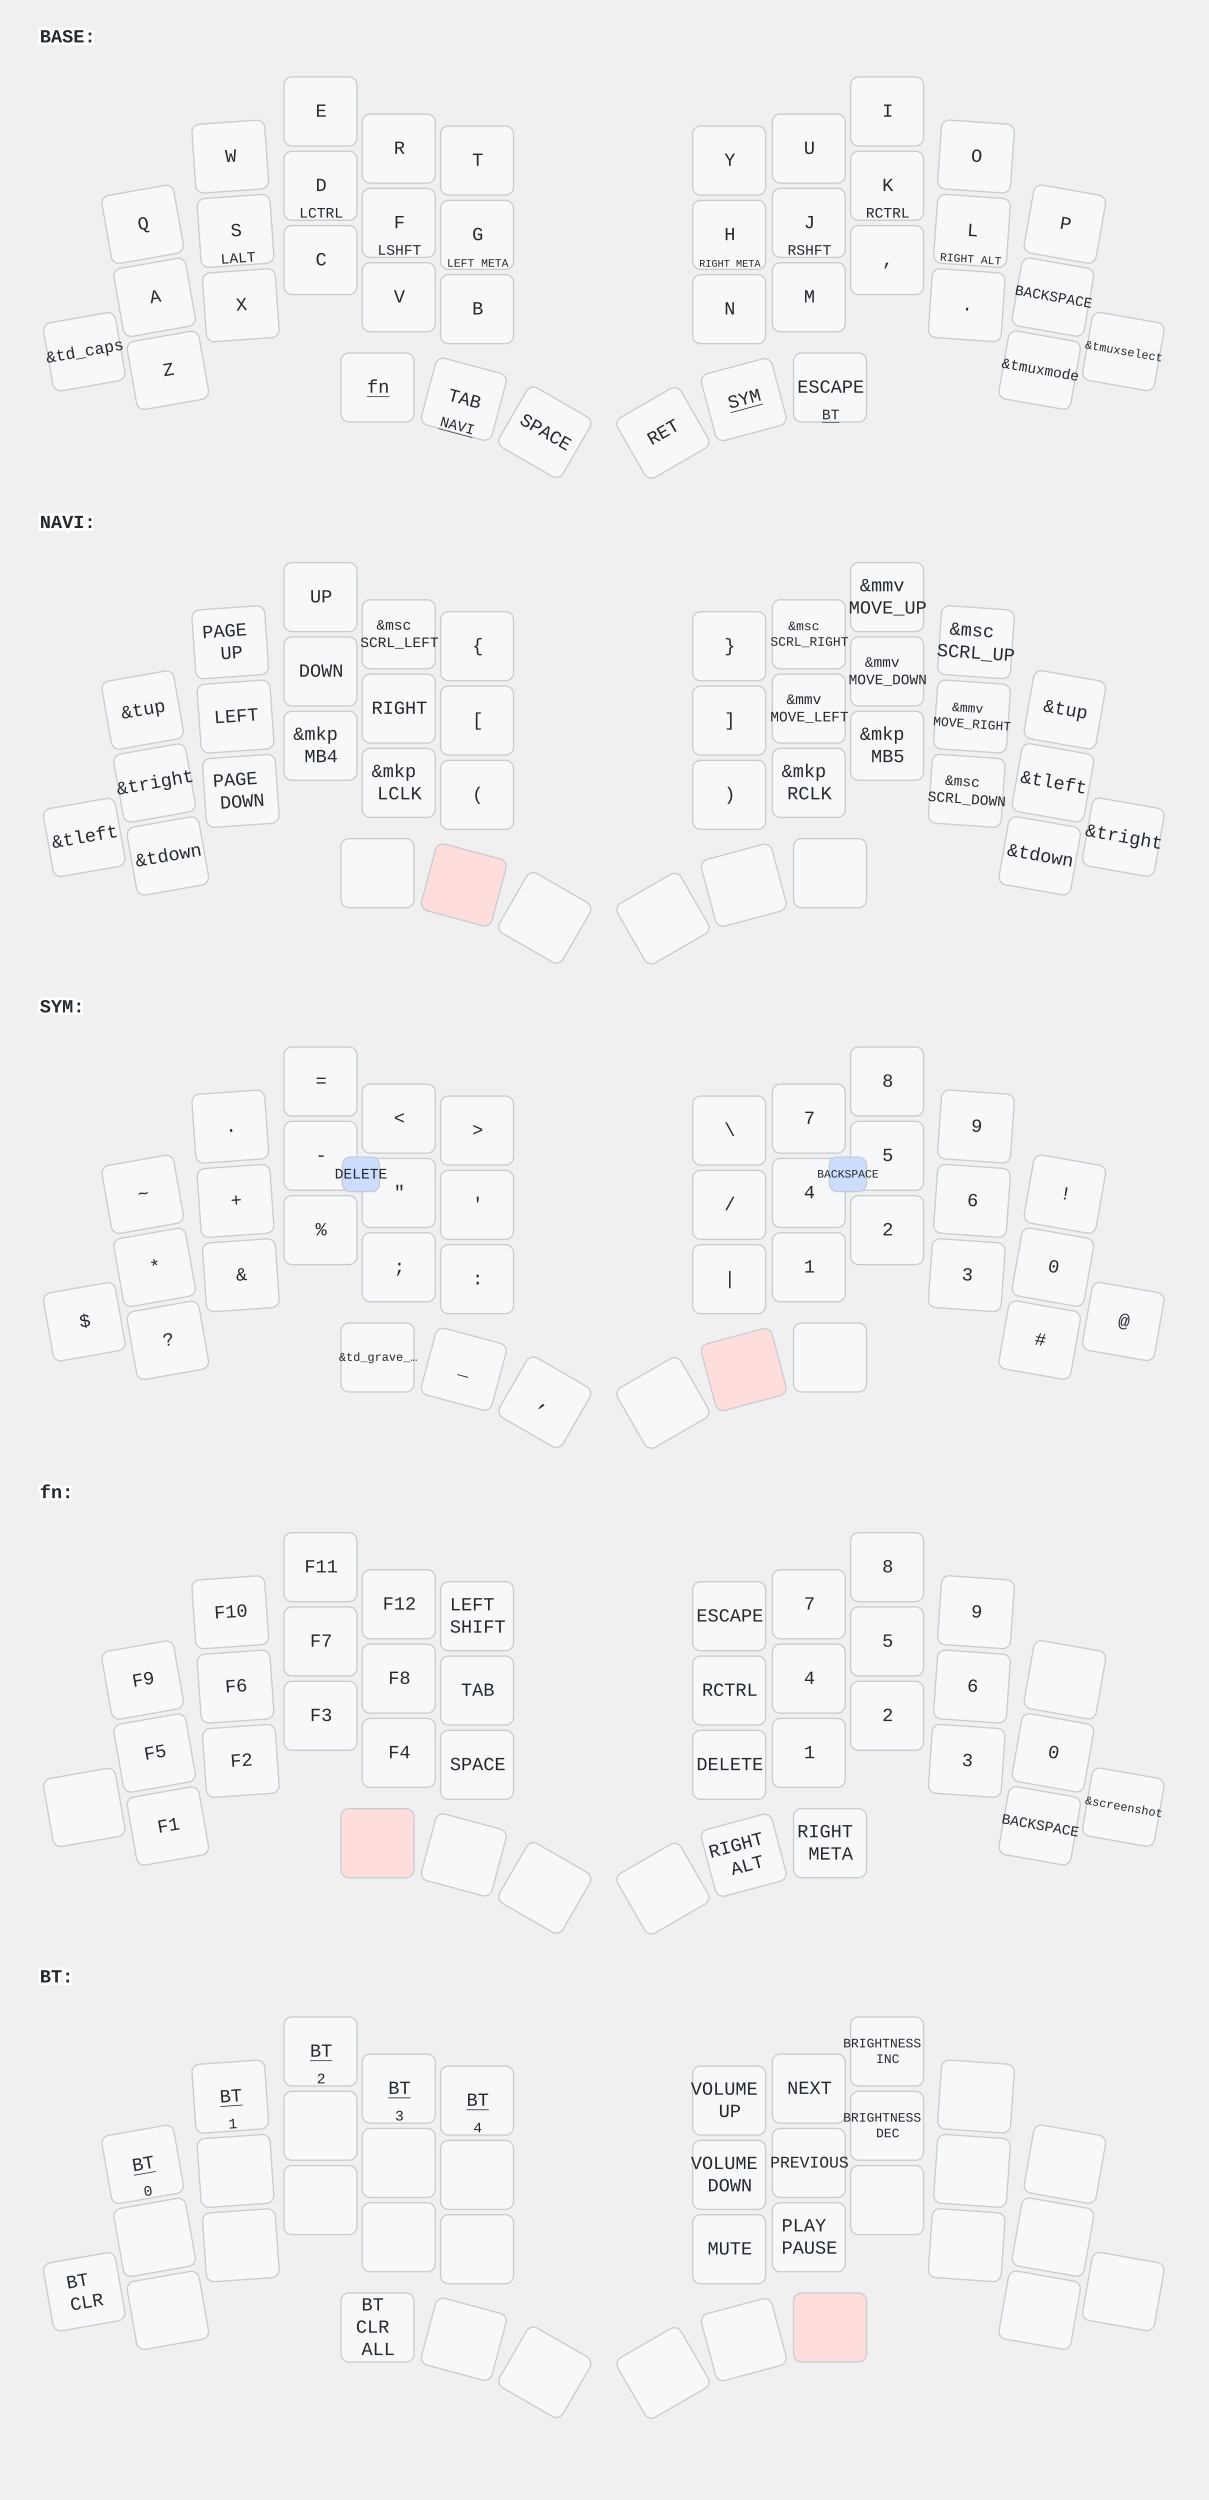
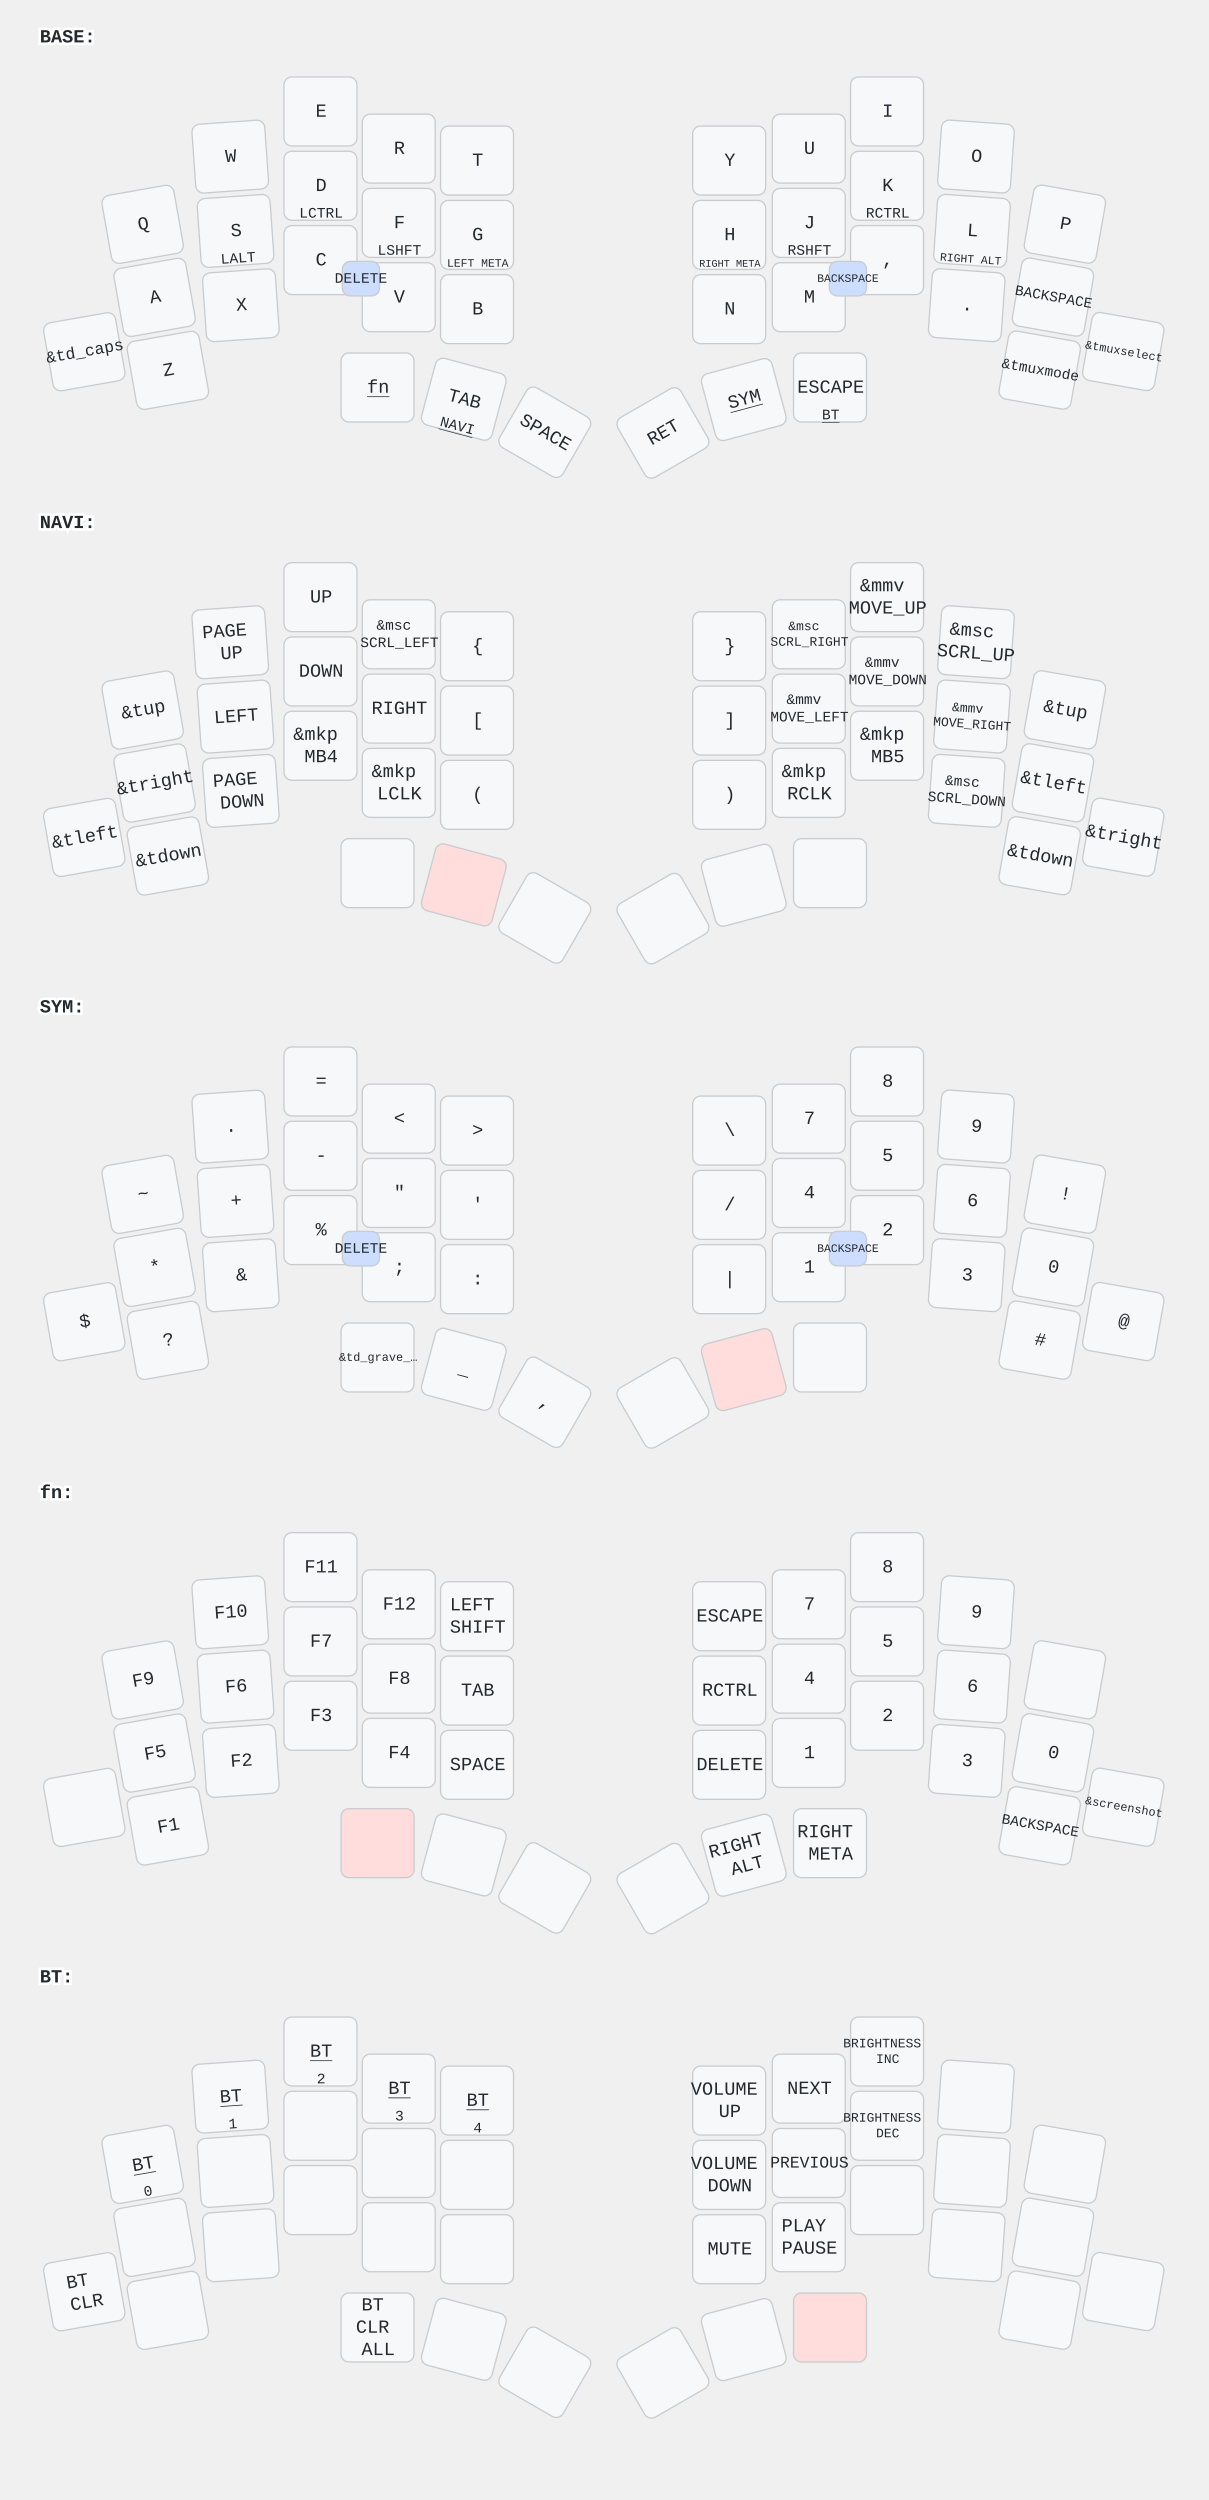
<svg xmlns="http://www.w3.org/2000/svg" width="911" height="1884" viewBox="0 0 911 1884" class="keymap">
  <style>/* inherit to force styles through use tags */
svg path {
    fill: inherit;
}

/* font and background color specifications */
svg.keymap {
    font-family: SFMono-Regular,Consolas,Liberation Mono,Menlo,monospace;
    font-size: 14px;
    font-kerning: normal;
    text-rendering: optimizeLegibility;
    fill: #24292e;
}

/* default key styling */
rect.key {
    fill: #f6f8fa;
}

rect.key, rect.combo {
    stroke: #c9cccf;
    stroke-width: 1;
}

/* default key side styling, only used is draw_key_sides is set */
rect.side {
    filter: brightness(90%);
}

/* color accent for combo boxes */
rect.combo, rect.combo-separate {
    fill: #cdf;
}

/* color accent for held keys */
rect.held, rect.combo.held {
    fill: #fdd;
}

/* color accent for ghost (optional) keys */
rect.ghost, rect.combo.ghost {
    stroke-dasharray: 4, 4;
    stroke-width: 2;
}

text {
    text-anchor: middle;
    dominant-baseline: middle;
}

/* styling for layer labels */
text.label {
    font-weight: bold;
    text-anchor: start;
    stroke: white;
    stroke-width: 4;
    paint-order: stroke;
}

/* styling for optional footer */
text.footer {
    text-anchor: end;
    dominant-baseline: auto;
    stroke: white;
    stroke-width: 4;
    paint-order: stroke;
}

/* styling for combo tap, and key non-tap label text */
text.combo, text.hold, text.shifted, text.left, text.right, text.tl, text.tr, text.bl, text.br {
    font-size: 11px;
}

text.hold, text.bl, text.br {
    text-anchor: middle;
    dominant-baseline: auto;
}

text.shifted, text.tl, text.tr {
    text-anchor: middle;
    dominant-baseline: hanging;
}

text.left, text.tl, text.bl {
    text-anchor: start;
}

text.right, text.tr, text.br {
    text-anchor: end;
}

text.layer-activator {
    text-decoration: underline;
}

/* styling for hold/shifted label text in combo box */
text.combo.hold, text.combo.shifted, text.combo.left, text.combo.right {
    font-size: 8px;
}

/* lighter symbol for transparent keys */
text.trans {
    fill: #7b7e81;
}

/* styling for combo dendrons */
path.combo {
    stroke-width: 1;
    stroke: gray;
    fill: none;
}

/* Start Tabler Icons Cleanup */
/* cannot use height/width with glyphs */
.icon-tabler &gt; path {
    fill: inherit;
    stroke: inherit;
    stroke-width: 2;
}
/* hide tabler's default box */
.icon-tabler &gt; path[stroke="none"][fill="none"] {
    visibility: hidden;
}
/* End Tabler Icons Cleanup */
</style>
  <g transform="translate(30, 0)" class="layer-BASE">
    <text x="0" y="28" class="label" id="BASE">BASE:</text>
    <g transform="translate(0, 56)">
      <g transform="translate(78, 113) rotate(-10.0)" class="key keypos-0">
        <rect rx="6" ry="6" x="-28" y="-26" width="55" height="52" class="key" />
        <text x="0" y="0" class="key tap">Q</text>
      </g>
      <g transform="translate(144, 62) rotate(-4.0)" class="key keypos-1">
        <rect rx="6" ry="6" x="-28" y="-26" width="55" height="52" class="key" />
        <text x="0" y="0" class="key tap">W</text>
      </g>
      <g transform="translate(212, 28)" class="key keypos-2">
        <rect rx="6" ry="6" x="-28" y="-26" width="55" height="52" class="key" />
        <text x="0" y="0" class="key tap">E</text>
      </g>
      <g transform="translate(271, 56)" class="key keypos-3">
        <rect rx="6" ry="6" x="-28" y="-26" width="55" height="52" class="key" />
        <text x="0" y="0" class="key tap">R</text>
      </g>
      <g transform="translate(330, 65)" class="key keypos-4">
        <rect rx="6" ry="6" x="-28" y="-26" width="55" height="52" class="key" />
        <text x="0" y="0" class="key tap">T</text>
      </g>
      <g transform="translate(520, 65)" class="key keypos-5">
        <rect rx="6" ry="6" x="-28" y="-26" width="55" height="52" class="key" />
        <text x="0" y="0" class="key tap">Y</text>
      </g>
      <g transform="translate(580, 56)" class="key keypos-6">
        <rect rx="6" ry="6" x="-28" y="-26" width="55" height="52" class="key" />
        <text x="0" y="0" class="key tap">U</text>
      </g>
      <g transform="translate(639, 28)" class="key keypos-7">
        <rect rx="6" ry="6" x="-28" y="-26" width="55" height="52" class="key" />
        <text x="0" y="0" class="key tap">I</text>
      </g>
      <g transform="translate(706, 62) rotate(4.0)" class="key keypos-8">
        <rect rx="6" ry="6" x="-28" y="-26" width="55" height="52" class="key" />
        <text x="0" y="0" class="key tap">O</text>
      </g>
      <g transform="translate(773, 113) rotate(10.0)" class="key keypos-9">
        <rect rx="6" ry="6" x="-28" y="-26" width="55" height="52" class="key" />
        <text x="0" y="0" class="key tap">P</text>
      </g>
      <g transform="translate(87, 168) rotate(-10.0)" class="key keypos-10">
        <rect rx="6" ry="6" x="-28" y="-26" width="55" height="52" class="key" />
        <text x="0" y="0" class="key tap">A</text>
      </g>
      <g transform="translate(148, 118) rotate(-4.0)" class="key keypos-11">
        <rect rx="6" ry="6" x="-28" y="-26" width="55" height="52" class="key" />
        <text x="0" y="0" class="key tap">S</text>
        <text x="0" y="24" class="key hold">LALT</text>
      </g>
      <g transform="translate(212, 84)" class="key keypos-12">
        <rect rx="6" ry="6" x="-28" y="-26" width="55" height="52" class="key" />
        <text x="0" y="0" class="key tap">D</text>
        <text x="0" y="24" class="key hold">LCTRL</text>
      </g>
      <g transform="translate(271, 112)" class="key keypos-13">
        <rect rx="6" ry="6" x="-28" y="-26" width="55" height="52" class="key" />
        <text x="0" y="0" class="key tap">F</text>
        <text x="0" y="24" class="key hold">LSHFT</text>
      </g>
      <g transform="translate(330, 121)" class="key keypos-14">
        <rect rx="6" ry="6" x="-28" y="-26" width="55" height="52" class="key" />
        <text x="0" y="0" class="key tap">G</text>
        <text x="0" y="24" class="key hold">
          <tspan style="font-size: 78%">LEFT META</tspan>
        </text>
      </g>
      <g transform="translate(520, 121)" class="key keypos-15">
        <rect rx="6" ry="6" x="-28" y="-26" width="55" height="52" class="key" />
        <text x="0" y="0" class="key tap">H</text>
        <text x="0" y="24" class="key hold">
          <tspan style="font-size: 70%">RIGHT META</tspan>
        </text>
      </g>
      <g transform="translate(580, 112)" class="key keypos-16">
        <rect rx="6" ry="6" x="-28" y="-26" width="55" height="52" class="key" />
        <text x="0" y="0" class="key tap">J</text>
        <text x="0" y="24" class="key hold">RSHFT</text>
      </g>
      <g transform="translate(639, 84)" class="key keypos-17">
        <rect rx="6" ry="6" x="-28" y="-26" width="55" height="52" class="key" />
        <text x="0" y="0" class="key tap">K</text>
        <text x="0" y="24" class="key hold">RCTRL</text>
      </g>
      <g transform="translate(703, 118) rotate(4.0)" class="key keypos-18">
        <rect rx="6" ry="6" x="-28" y="-26" width="55" height="52" class="key" />
        <text x="0" y="0" class="key tap">L</text>
        <text x="0" y="24" class="key hold">
          <tspan style="font-size: 78%">RIGHT ALT</tspan>
        </text>
      </g>
      <g transform="translate(764, 168) rotate(10.0)" class="key keypos-19">
        <rect rx="6" ry="6" x="-28" y="-26" width="55" height="52" class="key" />
        <text x="0" y="0" class="key tap">
          <tspan style="font-size: 78%">BACKSPACE</tspan>
        </text>
      </g>
      <g transform="translate(34, 209) rotate(-10.0)" class="key keypos-20">
        <rect rx="6" ry="6" x="-28" y="-26" width="55" height="52" class="key" />
        <text x="0" y="0" class="key tap">
          <tspan style="font-size: 88%">&amp;td_caps</tspan>
        </text>
      </g>
      <g transform="translate(97, 223) rotate(-10.0)" class="key keypos-21">
        <rect rx="6" ry="6" x="-28" y="-26" width="55" height="52" class="key" />
        <text x="0" y="0" class="key tap">Z</text>
      </g>
      <g transform="translate(152, 174) rotate(-4.0)" class="key keypos-22">
        <rect rx="6" ry="6" x="-28" y="-26" width="55" height="52" class="key" />
        <text x="0" y="0" class="key tap">X</text>
      </g>
      <g transform="translate(212, 140)" class="key keypos-23">
        <rect rx="6" ry="6" x="-28" y="-26" width="55" height="52" class="key" />
        <text x="0" y="0" class="key tap">C</text>
      </g>
      <g transform="translate(271, 168)" class="key keypos-24">
        <rect rx="6" ry="6" x="-28" y="-26" width="55" height="52" class="key" />
        <text x="0" y="0" class="key tap">V</text>
      </g>
      <g transform="translate(330, 177)" class="key keypos-25">
        <rect rx="6" ry="6" x="-28" y="-26" width="55" height="52" class="key" />
        <text x="0" y="0" class="key tap">B</text>
      </g>
      <g transform="translate(520, 177)" class="key keypos-26">
        <rect rx="6" ry="6" x="-28" y="-26" width="55" height="52" class="key" />
        <text x="0" y="0" class="key tap">N</text>
      </g>
      <g transform="translate(580, 168)" class="key keypos-27">
        <rect rx="6" ry="6" x="-28" y="-26" width="55" height="52" class="key" />
        <text x="0" y="0" class="key tap">M</text>
      </g>
      <g transform="translate(639, 140)" class="key keypos-28">
        <rect rx="6" ry="6" x="-28" y="-26" width="55" height="52" class="key" />
        <text x="0" y="0" class="key tap">,</text>
      </g>
      <g transform="translate(699, 174) rotate(4.0)" class="key keypos-29">
        <rect rx="6" ry="6" x="-28" y="-26" width="55" height="52" class="key" />
        <text x="0" y="0" class="key tap">.</text>
      </g>
      <g transform="translate(754, 223) rotate(10.0)" class="key keypos-30">
        <rect rx="6" ry="6" x="-28" y="-26" width="55" height="52" class="key" />
        <text x="0" y="0" class="key tap">
          <tspan style="font-size: 78%">&amp;tmuxmode</tspan>
        </text>
      </g>
      <g transform="translate(817, 209) rotate(10.0)" class="key keypos-31">
        <rect rx="6" ry="6" x="-28" y="-26" width="55" height="52" class="key" />
        <text x="0" y="0" class="key tap">
          <tspan style="font-size: 64%">&amp;tmuxselect</tspan>
        </text>
      </g>
      <g transform="translate(255, 236)" class="key keypos-32">
        <rect rx="6" ry="6" x="-28" y="-26" width="55" height="52" class="key" />
        <a href="#fn">
          <text x="0" y="0" class="key tap layer-activator">fn</text>
        </a>
      </g>
      <g transform="translate(320, 245) rotate(15.0)" class="key keypos-33">
        <rect rx="6" ry="6" x="-28" y="-26" width="55" height="52" class="key" />
        <text x="0" y="0" class="key tap">TAB</text>
        <a href="#NAVI">
          <text x="0" y="24" class="key hold layer-activator">NAVI</text>
        </a>
      </g>
      <g transform="translate(381, 270) rotate(30.0)" class="key keypos-34">
        <rect rx="6" ry="6" x="-28" y="-26" width="55" height="52" class="key" />
        <text x="0" y="0" class="key tap">SPACE</text>
      </g>
      <g transform="translate(470, 270) rotate(-30.0)" class="key keypos-35">
        <rect rx="6" ry="6" x="-28" y="-26" width="55" height="52" class="key" />
        <text x="0" y="0" class="key tap">RET</text>
      </g>
      <g transform="translate(531, 245) rotate(-15.0)" class="key keypos-36">
        <rect rx="6" ry="6" x="-28" y="-26" width="55" height="52" class="key" />
        <a href="#SYM">
          <text x="0" y="0" class="key tap layer-activator">SYM</text>
        </a>
      </g>
      <g transform="translate(596, 236)" class="key keypos-37">
        <rect rx="6" ry="6" x="-28" y="-26" width="55" height="52" class="key" />
        <text x="0" y="0" class="key tap">ESCAPE</text>
        <a href="#BT">
          <text x="0" y="24" class="key hold layer-activator">BT</text>
        </a>
      </g>
+       <g class="combo combopos-0">
+         <rect rx="6" ry="6" x="228" y="141" width="28" height="26" class="combo" />
+         <text x="242" y="154" class="combo tap">DELETE</text>
+       </g>
+       <g class="combo combopos-1">
+         <rect rx="6" ry="6" x="595" y="141" width="28" height="26" class="combo" />
+         <text x="609" y="154" class="combo tap">
+           <tspan style="font-size: 78%">BACKSPACE</tspan>
+         </text>
+       </g>
    </g>
  </g>
  <g transform="translate(30, 366)" class="layer-NAVI">
    <text x="0" y="28" class="label" id="NAVI">NAVI:</text>
    <g transform="translate(0, 56)">
      <g transform="translate(78, 113) rotate(-10.0)" class="key keypos-0">
        <rect rx="6" ry="6" x="-28" y="-26" width="55" height="52" class="key" />
        <text x="0" y="0" class="key tap">&amp;tup</text>
      </g>
      <g transform="translate(144, 62) rotate(-4.0)" class="key keypos-1">
        <rect rx="6" ry="6" x="-28" y="-26" width="55" height="52" class="key" />
        <text x="0" y="0" class="key tap">
          <tspan x="0" dy="-0.6em">PAGE</tspan>
          <tspan x="0" dy="1.2em">UP</tspan>
        </text>
      </g>
      <g transform="translate(212, 28)" class="key keypos-2">
        <rect rx="6" ry="6" x="-28" y="-26" width="55" height="52" class="key" />
        <text x="0" y="0" class="key tap">UP</text>
      </g>
      <g transform="translate(271, 56)" class="key keypos-3">
        <rect rx="6" ry="6" x="-28" y="-26" width="55" height="52" class="key" />
        <text x="0" y="0" class="key tap">
          <tspan x="0" dy="-0.6em" style="font-size: 78%">&amp;msc</tspan>
          <tspan x="0" dy="1.2em" style="font-size: 78%">SCRL_LEFT</tspan>
        </text>
      </g>
      <g transform="translate(330, 65)" class="key keypos-4">
        <rect rx="6" ry="6" x="-28" y="-26" width="55" height="52" class="key" />
        <text x="0" y="0" class="key tap">{</text>
      </g>
      <g transform="translate(520, 65)" class="key keypos-5">
        <rect rx="6" ry="6" x="-28" y="-26" width="55" height="52" class="key" />
        <text x="0" y="0" class="key tap">}</text>
      </g>
      <g transform="translate(580, 56)" class="key keypos-6">
        <rect rx="6" ry="6" x="-28" y="-26" width="55" height="52" class="key" />
        <text x="0" y="0" class="key tap">
          <tspan x="0" dy="-0.6em" style="font-size: 70%">&amp;msc</tspan>
          <tspan x="0" dy="1.2em" style="font-size: 70%">SCRL_RIGHT</tspan>
        </text>
      </g>
      <g transform="translate(639, 28)" class="key keypos-7">
        <rect rx="6" ry="6" x="-28" y="-26" width="55" height="52" class="key" />
        <text x="0" y="0" class="key tap">
          <tspan x="0" dy="-0.6em">&amp;mmv</tspan>
          <tspan x="0" dy="1.2em">MOVE_UP</tspan>
        </text>
      </g>
      <g transform="translate(706, 62) rotate(4.0)" class="key keypos-8">
        <rect rx="6" ry="6" x="-28" y="-26" width="55" height="52" class="key" />
        <text x="0" y="0" class="key tap">
          <tspan x="0" dy="-0.6em">&amp;msc</tspan>
          <tspan x="0" dy="1.2em">SCRL_UP</tspan>
        </text>
      </g>
      <g transform="translate(773, 113) rotate(10.0)" class="key keypos-9">
        <rect rx="6" ry="6" x="-28" y="-26" width="55" height="52" class="key" />
        <text x="0" y="0" class="key tap">&amp;tup</text>
      </g>
      <g transform="translate(87, 168) rotate(-10.0)" class="key keypos-10">
        <rect rx="6" ry="6" x="-28" y="-26" width="55" height="52" class="key" />
        <text x="0" y="0" class="key tap">&amp;tright</text>
      </g>
      <g transform="translate(148, 118) rotate(-4.0)" class="key keypos-11">
        <rect rx="6" ry="6" x="-28" y="-26" width="55" height="52" class="key" />
        <text x="0" y="0" class="key tap">LEFT</text>
      </g>
      <g transform="translate(212, 84)" class="key keypos-12">
        <rect rx="6" ry="6" x="-28" y="-26" width="55" height="52" class="key" />
        <text x="0" y="0" class="key tap">DOWN</text>
      </g>
      <g transform="translate(271, 112)" class="key keypos-13">
        <rect rx="6" ry="6" x="-28" y="-26" width="55" height="52" class="key" />
        <text x="0" y="0" class="key tap">RIGHT</text>
      </g>
      <g transform="translate(330, 121)" class="key keypos-14">
        <rect rx="6" ry="6" x="-28" y="-26" width="55" height="52" class="key" />
        <text x="0" y="0" class="key tap">[</text>
      </g>
      <g transform="translate(520, 121)" class="key keypos-15">
        <rect rx="6" ry="6" x="-28" y="-26" width="55" height="52" class="key" />
        <text x="0" y="0" class="key tap">]</text>
      </g>
      <g transform="translate(580, 112)" class="key keypos-16">
        <rect rx="6" ry="6" x="-28" y="-26" width="55" height="52" class="key" />
        <text x="0" y="0" class="key tap">
          <tspan x="0" dy="-0.6em" style="font-size: 78%">&amp;mmv</tspan>
          <tspan x="0" dy="1.2em" style="font-size: 78%">MOVE_LEFT</tspan>
        </text>
      </g>
      <g transform="translate(639, 84)" class="key keypos-17">
        <rect rx="6" ry="6" x="-28" y="-26" width="55" height="52" class="key" />
        <text x="0" y="0" class="key tap">
          <tspan x="0" dy="-0.6em" style="font-size: 78%">&amp;mmv</tspan>
          <tspan x="0" dy="1.2em" style="font-size: 78%">MOVE_DOWN</tspan>
        </text>
      </g>
      <g transform="translate(703, 118) rotate(4.0)" class="key keypos-18">
        <rect rx="6" ry="6" x="-28" y="-26" width="55" height="52" class="key" />
        <text x="0" y="0" class="key tap">
          <tspan x="0" dy="-0.6em" style="font-size: 70%">&amp;mmv</tspan>
          <tspan x="0" dy="1.2em" style="font-size: 70%">MOVE_RIGHT</tspan>
        </text>
      </g>
      <g transform="translate(764, 168) rotate(10.0)" class="key keypos-19">
        <rect rx="6" ry="6" x="-28" y="-26" width="55" height="52" class="key" />
        <text x="0" y="0" class="key tap">&amp;tleft</text>
      </g>
      <g transform="translate(34, 209) rotate(-10.0)" class="key keypos-20">
        <rect rx="6" ry="6" x="-28" y="-26" width="55" height="52" class="key" />
        <text x="0" y="0" class="key tap">&amp;tleft</text>
      </g>
      <g transform="translate(97, 223) rotate(-10.0)" class="key keypos-21">
        <rect rx="6" ry="6" x="-28" y="-26" width="55" height="52" class="key" />
        <text x="0" y="0" class="key tap">&amp;tdown</text>
      </g>
      <g transform="translate(152, 174) rotate(-4.0)" class="key keypos-22">
        <rect rx="6" ry="6" x="-28" y="-26" width="55" height="52" class="key" />
        <text x="0" y="0" class="key tap">
          <tspan x="0" dy="-0.6em">PAGE</tspan>
          <tspan x="0" dy="1.2em">DOWN</tspan>
        </text>
      </g>
      <g transform="translate(212, 140)" class="key keypos-23">
        <rect rx="6" ry="6" x="-28" y="-26" width="55" height="52" class="key" />
        <text x="0" y="0" class="key tap">
          <tspan x="0" dy="-0.6em">&amp;mkp</tspan>
          <tspan x="0" dy="1.2em">MB4</tspan>
        </text>
      </g>
      <g transform="translate(271, 168)" class="key keypos-24">
        <rect rx="6" ry="6" x="-28" y="-26" width="55" height="52" class="key" />
        <text x="0" y="0" class="key tap">
          <tspan x="0" dy="-0.6em">&amp;mkp</tspan>
          <tspan x="0" dy="1.2em">LCLK</tspan>
        </text>
      </g>
      <g transform="translate(330, 177)" class="key keypos-25">
        <rect rx="6" ry="6" x="-28" y="-26" width="55" height="52" class="key" />
        <text x="0" y="0" class="key tap">(</text>
      </g>
      <g transform="translate(520, 177)" class="key keypos-26">
        <rect rx="6" ry="6" x="-28" y="-26" width="55" height="52" class="key" />
        <text x="0" y="0" class="key tap">)</text>
      </g>
      <g transform="translate(580, 168)" class="key keypos-27">
        <rect rx="6" ry="6" x="-28" y="-26" width="55" height="52" class="key" />
        <text x="0" y="0" class="key tap">
          <tspan x="0" dy="-0.6em">&amp;mkp</tspan>
          <tspan x="0" dy="1.2em">RCLK</tspan>
        </text>
      </g>
      <g transform="translate(639, 140)" class="key keypos-28">
        <rect rx="6" ry="6" x="-28" y="-26" width="55" height="52" class="key" />
        <text x="0" y="0" class="key tap">
          <tspan x="0" dy="-0.6em">&amp;mkp</tspan>
          <tspan x="0" dy="1.2em">MB5</tspan>
        </text>
      </g>
      <g transform="translate(699, 174) rotate(4.0)" class="key keypos-29">
        <rect rx="6" ry="6" x="-28" y="-26" width="55" height="52" class="key" />
        <text x="0" y="0" class="key tap">
          <tspan x="0" dy="-0.6em" style="font-size: 78%">&amp;msc</tspan>
          <tspan x="0" dy="1.2em" style="font-size: 78%">SCRL_DOWN</tspan>
        </text>
      </g>
      <g transform="translate(754, 223) rotate(10.0)" class="key keypos-30">
        <rect rx="6" ry="6" x="-28" y="-26" width="55" height="52" class="key" />
        <text x="0" y="0" class="key tap">&amp;tdown</text>
      </g>
      <g transform="translate(817, 209) rotate(10.0)" class="key keypos-31">
        <rect rx="6" ry="6" x="-28" y="-26" width="55" height="52" class="key" />
        <text x="0" y="0" class="key tap">&amp;tright</text>
      </g>
      <g transform="translate(255, 236)" class="key keypos-32">
        <rect rx="6" ry="6" x="-28" y="-26" width="55" height="52" class="key" />
      </g>
      <g transform="translate(320, 245) rotate(15.0)" class="key held keypos-33">
        <rect rx="6" ry="6" x="-28" y="-26" width="55" height="52" class="key held" />
      </g>
      <g transform="translate(381, 270) rotate(30.0)" class="key keypos-34">
        <rect rx="6" ry="6" x="-28" y="-26" width="55" height="52" class="key" />
      </g>
      <g transform="translate(470, 270) rotate(-30.0)" class="key keypos-35">
        <rect rx="6" ry="6" x="-28" y="-26" width="55" height="52" class="key" />
      </g>
      <g transform="translate(531, 245) rotate(-15.0)" class="key keypos-36">
        <rect rx="6" ry="6" x="-28" y="-26" width="55" height="52" class="key" />
      </g>
      <g transform="translate(596, 236)" class="key keypos-37">
        <rect rx="6" ry="6" x="-28" y="-26" width="55" height="52" class="key" />
      </g>
    </g>
  </g>
  <g transform="translate(30, 731)" class="layer-SYM">
    <text x="0" y="28" class="label" id="SYM">SYM:</text>
    <g transform="translate(0, 56)">
      <g transform="translate(78, 113) rotate(-10.0)" class="key keypos-0">
        <rect rx="6" ry="6" x="-28" y="-26" width="55" height="52" class="key" />
        <text x="0" y="0" class="key tap">~</text>
      </g>
      <g transform="translate(144, 62) rotate(-4.0)" class="key keypos-1">
        <rect rx="6" ry="6" x="-28" y="-26" width="55" height="52" class="key" />
        <text x="0" y="0" class="key tap">.</text>
      </g>
      <g transform="translate(212, 28)" class="key keypos-2">
        <rect rx="6" ry="6" x="-28" y="-26" width="55" height="52" class="key" />
        <text x="0" y="0" class="key tap">=</text>
      </g>
      <g transform="translate(271, 56)" class="key keypos-3">
        <rect rx="6" ry="6" x="-28" y="-26" width="55" height="52" class="key" />
        <text x="0" y="0" class="key tap">&lt;</text>
      </g>
      <g transform="translate(330, 65)" class="key keypos-4">
        <rect rx="6" ry="6" x="-28" y="-26" width="55" height="52" class="key" />
        <text x="0" y="0" class="key tap">&gt;</text>
      </g>
      <g transform="translate(520, 65)" class="key keypos-5">
        <rect rx="6" ry="6" x="-28" y="-26" width="55" height="52" class="key" />
        <text x="0" y="0" class="key tap">\</text>
      </g>
      <g transform="translate(580, 56)" class="key keypos-6">
        <rect rx="6" ry="6" x="-28" y="-26" width="55" height="52" class="key" />
        <text x="0" y="0" class="key tap">7</text>
      </g>
      <g transform="translate(639, 28)" class="key keypos-7">
        <rect rx="6" ry="6" x="-28" y="-26" width="55" height="52" class="key" />
        <text x="0" y="0" class="key tap">8</text>
      </g>
      <g transform="translate(706, 62) rotate(4.0)" class="key keypos-8">
        <rect rx="6" ry="6" x="-28" y="-26" width="55" height="52" class="key" />
        <text x="0" y="0" class="key tap">9</text>
      </g>
      <g transform="translate(773, 113) rotate(10.0)" class="key keypos-9">
        <rect rx="6" ry="6" x="-28" y="-26" width="55" height="52" class="key" />
        <text x="0" y="0" class="key tap">!</text>
      </g>
      <g transform="translate(87, 168) rotate(-10.0)" class="key keypos-10">
        <rect rx="6" ry="6" x="-28" y="-26" width="55" height="52" class="key" />
        <text x="0" y="0" class="key tap">*</text>
      </g>
      <g transform="translate(148, 118) rotate(-4.0)" class="key keypos-11">
        <rect rx="6" ry="6" x="-28" y="-26" width="55" height="52" class="key" />
        <text x="0" y="0" class="key tap">+</text>
      </g>
      <g transform="translate(212, 84)" class="key keypos-12">
        <rect rx="6" ry="6" x="-28" y="-26" width="55" height="52" class="key" />
        <text x="0" y="0" class="key tap">-</text>
      </g>
      <g transform="translate(271, 112)" class="key keypos-13">
        <rect rx="6" ry="6" x="-28" y="-26" width="55" height="52" class="key" />
        <text x="0" y="0" class="key tap">"</text>
      </g>
      <g transform="translate(330, 121)" class="key keypos-14">
        <rect rx="6" ry="6" x="-28" y="-26" width="55" height="52" class="key" />
        <text x="0" y="0" class="key tap">'</text>
      </g>
      <g transform="translate(520, 121)" class="key keypos-15">
        <rect rx="6" ry="6" x="-28" y="-26" width="55" height="52" class="key" />
        <text x="0" y="0" class="key tap">/</text>
      </g>
      <g transform="translate(580, 112)" class="key keypos-16">
        <rect rx="6" ry="6" x="-28" y="-26" width="55" height="52" class="key" />
        <text x="0" y="0" class="key tap">4</text>
      </g>
      <g transform="translate(639, 84)" class="key keypos-17">
        <rect rx="6" ry="6" x="-28" y="-26" width="55" height="52" class="key" />
        <text x="0" y="0" class="key tap">5</text>
      </g>
      <g transform="translate(703, 118) rotate(4.0)" class="key keypos-18">
        <rect rx="6" ry="6" x="-28" y="-26" width="55" height="52" class="key" />
        <text x="0" y="0" class="key tap">6</text>
      </g>
      <g transform="translate(764, 168) rotate(10.0)" class="key keypos-19">
        <rect rx="6" ry="6" x="-28" y="-26" width="55" height="52" class="key" />
        <text x="0" y="0" class="key tap">0</text>
      </g>
      <g transform="translate(34, 209) rotate(-10.0)" class="key keypos-20">
        <rect rx="6" ry="6" x="-28" y="-26" width="55" height="52" class="key" />
        <text x="0" y="0" class="key tap">$</text>
      </g>
      <g transform="translate(97, 223) rotate(-10.0)" class="key keypos-21">
        <rect rx="6" ry="6" x="-28" y="-26" width="55" height="52" class="key" />
        <text x="0" y="0" class="key tap">?</text>
      </g>
      <g transform="translate(152, 174) rotate(-4.0)" class="key keypos-22">
        <rect rx="6" ry="6" x="-28" y="-26" width="55" height="52" class="key" />
        <text x="0" y="0" class="key tap">&amp;</text>
      </g>
      <g transform="translate(212, 140)" class="key keypos-23">
        <rect rx="6" ry="6" x="-28" y="-26" width="55" height="52" class="key" />
        <text x="0" y="0" class="key tap">%</text>
      </g>
      <g transform="translate(271, 168)" class="key keypos-24">
        <rect rx="6" ry="6" x="-28" y="-26" width="55" height="52" class="key" />
        <text x="0" y="0" class="key tap">;</text>
      </g>
      <g transform="translate(330, 177)" class="key keypos-25">
        <rect rx="6" ry="6" x="-28" y="-26" width="55" height="52" class="key" />
        <text x="0" y="0" class="key tap">:</text>
      </g>
      <g transform="translate(520, 177)" class="key keypos-26">
        <rect rx="6" ry="6" x="-28" y="-26" width="55" height="52" class="key" />
        <text x="0" y="0" class="key tap">|</text>
      </g>
      <g transform="translate(580, 168)" class="key keypos-27">
        <rect rx="6" ry="6" x="-28" y="-26" width="55" height="52" class="key" />
        <text x="0" y="0" class="key tap">1</text>
      </g>
      <g transform="translate(639, 140)" class="key keypos-28">
        <rect rx="6" ry="6" x="-28" y="-26" width="55" height="52" class="key" />
        <text x="0" y="0" class="key tap">2</text>
      </g>
      <g transform="translate(699, 174) rotate(4.0)" class="key keypos-29">
        <rect rx="6" ry="6" x="-28" y="-26" width="55" height="52" class="key" />
        <text x="0" y="0" class="key tap">3</text>
      </g>
      <g transform="translate(754, 223) rotate(10.0)" class="key keypos-30">
        <rect rx="6" ry="6" x="-28" y="-26" width="55" height="52" class="key" />
        <text x="0" y="0" class="key tap">#</text>
      </g>
      <g transform="translate(817, 209) rotate(10.0)" class="key keypos-31">
        <rect rx="6" ry="6" x="-28" y="-26" width="55" height="52" class="key" />
        <text x="0" y="0" class="key tap">@</text>
      </g>
      <g transform="translate(255, 236)" class="key keypos-32">
        <rect rx="6" ry="6" x="-28" y="-26" width="55" height="52" class="key" />
        <text x="0" y="0" class="key tap">
          <tspan style="font-size: 64%">&amp;td_grave_…</tspan>
        </text>
      </g>
      <g transform="translate(320, 245) rotate(15.0)" class="key keypos-33">
        <rect rx="6" ry="6" x="-28" y="-26" width="55" height="52" class="key" />
        <text x="0" y="0" class="key tap">_</text>
      </g>
      <g transform="translate(381, 270) rotate(30.0)" class="key keypos-34">
        <rect rx="6" ry="6" x="-28" y="-26" width="55" height="52" class="key" />
        <text x="0" y="0" class="key tap">,</text>
      </g>
      <g transform="translate(470, 270) rotate(-30.0)" class="key keypos-35">
        <rect rx="6" ry="6" x="-28" y="-26" width="55" height="52" class="key" />
      </g>
      <g transform="translate(531, 245) rotate(-15.0)" class="key held keypos-36">
        <rect rx="6" ry="6" x="-28" y="-26" width="55" height="52" class="key held" />
      </g>
      <g transform="translate(596, 236)" class="key keypos-37">
        <rect rx="6" ry="6" x="-28" y="-26" width="55" height="52" class="key" />
      </g>
      <g class="combo combopos-0">
-         <rect rx="6" ry="6" x="228" y="85" width="28" height="26" class="combo" />
-         <text x="242" y="98" class="combo tap">DELETE</text>
+         <rect rx="6" ry="6" x="228" y="141" width="28" height="26" class="combo" />
+         <text x="242" y="154" class="combo tap">DELETE</text>
      </g>
      <g class="combo combopos-1">
-         <rect rx="6" ry="6" x="595" y="85" width="28" height="26" class="combo" />
-         <text x="609" y="98" class="combo tap">
+         <rect rx="6" ry="6" x="595" y="141" width="28" height="26" class="combo" />
+         <text x="609" y="154" class="combo tap">
          <tspan style="font-size: 78%">BACKSPACE</tspan>
        </text>
      </g>
    </g>
  </g>
  <g transform="translate(30, 1097)" class="layer-fn">
    <text x="0" y="28" class="label" id="fn">fn:</text>
    <g transform="translate(0, 56)">
      <g transform="translate(78, 113) rotate(-10.0)" class="key keypos-0">
        <rect rx="6" ry="6" x="-28" y="-26" width="55" height="52" class="key" />
        <text x="0" y="0" class="key tap">F9</text>
      </g>
      <g transform="translate(144, 62) rotate(-4.0)" class="key keypos-1">
        <rect rx="6" ry="6" x="-28" y="-26" width="55" height="52" class="key" />
        <text x="0" y="0" class="key tap">F10</text>
      </g>
      <g transform="translate(212, 28)" class="key keypos-2">
        <rect rx="6" ry="6" x="-28" y="-26" width="55" height="52" class="key" />
        <text x="0" y="0" class="key tap">F11</text>
      </g>
      <g transform="translate(271, 56)" class="key keypos-3">
        <rect rx="6" ry="6" x="-28" y="-26" width="55" height="52" class="key" />
        <text x="0" y="0" class="key tap">F12</text>
      </g>
      <g transform="translate(330, 65)" class="key keypos-4">
        <rect rx="6" ry="6" x="-28" y="-26" width="55" height="52" class="key" />
        <text x="0" y="0" class="key tap">
          <tspan x="0" dy="-0.6em">LEFT</tspan>
          <tspan x="0" dy="1.2em">SHIFT</tspan>
        </text>
      </g>
      <g transform="translate(520, 65)" class="key keypos-5">
        <rect rx="6" ry="6" x="-28" y="-26" width="55" height="52" class="key" />
        <text x="0" y="0" class="key tap">ESCAPE</text>
      </g>
      <g transform="translate(580, 56)" class="key keypos-6">
        <rect rx="6" ry="6" x="-28" y="-26" width="55" height="52" class="key" />
        <text x="0" y="0" class="key tap">7</text>
      </g>
      <g transform="translate(639, 28)" class="key keypos-7">
        <rect rx="6" ry="6" x="-28" y="-26" width="55" height="52" class="key" />
        <text x="0" y="0" class="key tap">8</text>
      </g>
      <g transform="translate(706, 62) rotate(4.0)" class="key keypos-8">
        <rect rx="6" ry="6" x="-28" y="-26" width="55" height="52" class="key" />
        <text x="0" y="0" class="key tap">9</text>
      </g>
      <g transform="translate(773, 113) rotate(10.0)" class="key keypos-9">
        <rect rx="6" ry="6" x="-28" y="-26" width="55" height="52" class="key" />
      </g>
      <g transform="translate(87, 168) rotate(-10.0)" class="key keypos-10">
        <rect rx="6" ry="6" x="-28" y="-26" width="55" height="52" class="key" />
        <text x="0" y="0" class="key tap">F5</text>
      </g>
      <g transform="translate(148, 118) rotate(-4.0)" class="key keypos-11">
        <rect rx="6" ry="6" x="-28" y="-26" width="55" height="52" class="key" />
        <text x="0" y="0" class="key tap">F6</text>
      </g>
      <g transform="translate(212, 84)" class="key keypos-12">
        <rect rx="6" ry="6" x="-28" y="-26" width="55" height="52" class="key" />
        <text x="0" y="0" class="key tap">F7</text>
      </g>
      <g transform="translate(271, 112)" class="key keypos-13">
        <rect rx="6" ry="6" x="-28" y="-26" width="55" height="52" class="key" />
        <text x="0" y="0" class="key tap">F8</text>
      </g>
      <g transform="translate(330, 121)" class="key keypos-14">
        <rect rx="6" ry="6" x="-28" y="-26" width="55" height="52" class="key" />
        <text x="0" y="0" class="key tap">TAB</text>
      </g>
      <g transform="translate(520, 121)" class="key keypos-15">
        <rect rx="6" ry="6" x="-28" y="-26" width="55" height="52" class="key" />
        <text x="0" y="0" class="key tap">RCTRL</text>
      </g>
      <g transform="translate(580, 112)" class="key keypos-16">
        <rect rx="6" ry="6" x="-28" y="-26" width="55" height="52" class="key" />
        <text x="0" y="0" class="key tap">4</text>
      </g>
      <g transform="translate(639, 84)" class="key keypos-17">
        <rect rx="6" ry="6" x="-28" y="-26" width="55" height="52" class="key" />
        <text x="0" y="0" class="key tap">5</text>
      </g>
      <g transform="translate(703, 118) rotate(4.0)" class="key keypos-18">
        <rect rx="6" ry="6" x="-28" y="-26" width="55" height="52" class="key" />
        <text x="0" y="0" class="key tap">6</text>
      </g>
      <g transform="translate(764, 168) rotate(10.0)" class="key keypos-19">
        <rect rx="6" ry="6" x="-28" y="-26" width="55" height="52" class="key" />
        <text x="0" y="0" class="key tap">0</text>
      </g>
      <g transform="translate(34, 209) rotate(-10.0)" class="key keypos-20">
        <rect rx="6" ry="6" x="-28" y="-26" width="55" height="52" class="key" />
      </g>
      <g transform="translate(97, 223) rotate(-10.0)" class="key keypos-21">
        <rect rx="6" ry="6" x="-28" y="-26" width="55" height="52" class="key" />
        <text x="0" y="0" class="key tap">F1</text>
      </g>
      <g transform="translate(152, 174) rotate(-4.0)" class="key keypos-22">
        <rect rx="6" ry="6" x="-28" y="-26" width="55" height="52" class="key" />
        <text x="0" y="0" class="key tap">F2</text>
      </g>
      <g transform="translate(212, 140)" class="key keypos-23">
        <rect rx="6" ry="6" x="-28" y="-26" width="55" height="52" class="key" />
        <text x="0" y="0" class="key tap">F3</text>
      </g>
      <g transform="translate(271, 168)" class="key keypos-24">
        <rect rx="6" ry="6" x="-28" y="-26" width="55" height="52" class="key" />
        <text x="0" y="0" class="key tap">F4</text>
      </g>
      <g transform="translate(330, 177)" class="key keypos-25">
        <rect rx="6" ry="6" x="-28" y="-26" width="55" height="52" class="key" />
        <text x="0" y="0" class="key tap">SPACE</text>
      </g>
      <g transform="translate(520, 177)" class="key keypos-26">
        <rect rx="6" ry="6" x="-28" y="-26" width="55" height="52" class="key" />
        <text x="0" y="0" class="key tap">DELETE</text>
      </g>
      <g transform="translate(580, 168)" class="key keypos-27">
        <rect rx="6" ry="6" x="-28" y="-26" width="55" height="52" class="key" />
        <text x="0" y="0" class="key tap">1</text>
      </g>
      <g transform="translate(639, 140)" class="key keypos-28">
        <rect rx="6" ry="6" x="-28" y="-26" width="55" height="52" class="key" />
        <text x="0" y="0" class="key tap">2</text>
      </g>
      <g transform="translate(699, 174) rotate(4.0)" class="key keypos-29">
        <rect rx="6" ry="6" x="-28" y="-26" width="55" height="52" class="key" />
        <text x="0" y="0" class="key tap">3</text>
      </g>
      <g transform="translate(754, 223) rotate(10.0)" class="key keypos-30">
        <rect rx="6" ry="6" x="-28" y="-26" width="55" height="52" class="key" />
        <text x="0" y="0" class="key tap">
          <tspan style="font-size: 78%">BACKSPACE</tspan>
        </text>
      </g>
      <g transform="translate(817, 209) rotate(10.0)" class="key keypos-31">
        <rect rx="6" ry="6" x="-28" y="-26" width="55" height="52" class="key" />
        <text x="0" y="0" class="key tap">
          <tspan style="font-size: 64%">&amp;screenshot</tspan>
        </text>
      </g>
      <g transform="translate(255, 236)" class="key held keypos-32">
        <rect rx="6" ry="6" x="-28" y="-26" width="55" height="52" class="key held" />
      </g>
      <g transform="translate(320, 245) rotate(15.0)" class="key keypos-33">
        <rect rx="6" ry="6" x="-28" y="-26" width="55" height="52" class="key" />
      </g>
      <g transform="translate(381, 270) rotate(30.0)" class="key keypos-34">
        <rect rx="6" ry="6" x="-28" y="-26" width="55" height="52" class="key" />
      </g>
      <g transform="translate(470, 270) rotate(-30.0)" class="key keypos-35">
        <rect rx="6" ry="6" x="-28" y="-26" width="55" height="52" class="key" />
      </g>
      <g transform="translate(531, 245) rotate(-15.0)" class="key keypos-36">
        <rect rx="6" ry="6" x="-28" y="-26" width="55" height="52" class="key" />
        <text x="0" y="0" class="key tap">
          <tspan x="0" dy="-0.6em">RIGHT</tspan>
          <tspan x="0" dy="1.2em">ALT</tspan>
        </text>
      </g>
      <g transform="translate(596, 236)" class="key keypos-37">
        <rect rx="6" ry="6" x="-28" y="-26" width="55" height="52" class="key" />
        <text x="0" y="0" class="key tap">
          <tspan x="0" dy="-0.6em">RIGHT</tspan>
          <tspan x="0" dy="1.2em">META</tspan>
        </text>
      </g>
    </g>
  </g>
  <g transform="translate(30, 1462)" class="layer-BT">
    <text x="0" y="28" class="label" id="BT">BT:</text>
    <g transform="translate(0, 56)">
      <g transform="translate(78, 113) rotate(-10.0)" class="key keypos-0">
        <rect rx="6" ry="6" x="-28" y="-26" width="55" height="52" class="key" />
        <a href="#BT">
          <text x="0" y="0" class="key tap layer-activator">BT</text>
        </a>
        <text x="0" y="24" class="key hold">0</text>
      </g>
      <g transform="translate(144, 62) rotate(-4.0)" class="key keypos-1">
        <rect rx="6" ry="6" x="-28" y="-26" width="55" height="52" class="key" />
        <a href="#BT">
          <text x="0" y="0" class="key tap layer-activator">BT</text>
        </a>
        <text x="0" y="24" class="key hold">1</text>
      </g>
      <g transform="translate(212, 28)" class="key keypos-2">
        <rect rx="6" ry="6" x="-28" y="-26" width="55" height="52" class="key" />
        <a href="#BT">
          <text x="0" y="0" class="key tap layer-activator">BT</text>
        </a>
        <text x="0" y="24" class="key hold">2</text>
      </g>
      <g transform="translate(271, 56)" class="key keypos-3">
        <rect rx="6" ry="6" x="-28" y="-26" width="55" height="52" class="key" />
        <a href="#BT">
          <text x="0" y="0" class="key tap layer-activator">BT</text>
        </a>
        <text x="0" y="24" class="key hold">3</text>
      </g>
      <g transform="translate(330, 65)" class="key keypos-4">
        <rect rx="6" ry="6" x="-28" y="-26" width="55" height="52" class="key" />
        <a href="#BT">
          <text x="0" y="0" class="key tap layer-activator">BT</text>
        </a>
        <text x="0" y="24" class="key hold">4</text>
      </g>
      <g transform="translate(520, 65)" class="key keypos-5">
        <rect rx="6" ry="6" x="-28" y="-26" width="55" height="52" class="key" />
        <text x="0" y="0" class="key tap">
          <tspan x="0" dy="-0.6em">VOLUME</tspan>
          <tspan x="0" dy="1.2em">UP</tspan>
        </text>
      </g>
      <g transform="translate(580, 56)" class="key keypos-6">
        <rect rx="6" ry="6" x="-28" y="-26" width="55" height="52" class="key" />
        <text x="0" y="0" class="key tap">NEXT</text>
      </g>
      <g transform="translate(639, 28)" class="key keypos-7">
        <rect rx="6" ry="6" x="-28" y="-26" width="55" height="52" class="key" />
        <text x="0" y="0" class="key tap">
          <tspan x="0" dy="-0.6em" style="font-size: 70%">BRIGHTNESS</tspan>
          <tspan x="0" dy="1.2em" style="font-size: 70%">INC</tspan>
        </text>
      </g>
      <g transform="translate(706, 62) rotate(4.0)" class="key keypos-8">
        <rect rx="6" ry="6" x="-28" y="-26" width="55" height="52" class="key" />
      </g>
      <g transform="translate(773, 113) rotate(10.0)" class="key keypos-9">
        <rect rx="6" ry="6" x="-28" y="-26" width="55" height="52" class="key" />
      </g>
      <g transform="translate(87, 168) rotate(-10.0)" class="key keypos-10">
        <rect rx="6" ry="6" x="-28" y="-26" width="55" height="52" class="key" />
      </g>
      <g transform="translate(148, 118) rotate(-4.0)" class="key keypos-11">
        <rect rx="6" ry="6" x="-28" y="-26" width="55" height="52" class="key" />
      </g>
      <g transform="translate(212, 84)" class="key keypos-12">
        <rect rx="6" ry="6" x="-28" y="-26" width="55" height="52" class="key" />
      </g>
      <g transform="translate(271, 112)" class="key keypos-13">
        <rect rx="6" ry="6" x="-28" y="-26" width="55" height="52" class="key" />
      </g>
      <g transform="translate(330, 121)" class="key keypos-14">
        <rect rx="6" ry="6" x="-28" y="-26" width="55" height="52" class="key" />
      </g>
      <g transform="translate(520, 121)" class="key keypos-15">
        <rect rx="6" ry="6" x="-28" y="-26" width="55" height="52" class="key" />
        <text x="0" y="0" class="key tap">
          <tspan x="0" dy="-0.6em">VOLUME</tspan>
          <tspan x="0" dy="1.2em">DOWN</tspan>
        </text>
      </g>
      <g transform="translate(580, 112)" class="key keypos-16">
        <rect rx="6" ry="6" x="-28" y="-26" width="55" height="52" class="key" />
        <text x="0" y="0" class="key tap">
          <tspan style="font-size: 88%">PREVIOUS</tspan>
        </text>
      </g>
      <g transform="translate(639, 84)" class="key keypos-17">
        <rect rx="6" ry="6" x="-28" y="-26" width="55" height="52" class="key" />
        <text x="0" y="0" class="key tap">
          <tspan x="0" dy="-0.6em" style="font-size: 70%">BRIGHTNESS</tspan>
          <tspan x="0" dy="1.2em" style="font-size: 70%">DEC</tspan>
        </text>
      </g>
      <g transform="translate(703, 118) rotate(4.0)" class="key keypos-18">
        <rect rx="6" ry="6" x="-28" y="-26" width="55" height="52" class="key" />
      </g>
      <g transform="translate(764, 168) rotate(10.0)" class="key keypos-19">
        <rect rx="6" ry="6" x="-28" y="-26" width="55" height="52" class="key" />
      </g>
      <g transform="translate(34, 209) rotate(-10.0)" class="key keypos-20">
        <rect rx="6" ry="6" x="-28" y="-26" width="55" height="52" class="key" />
        <text x="0" y="0" class="key tap">
          <tspan x="0" dy="-0.6em">BT</tspan>
          <tspan x="0" dy="1.2em">CLR</tspan>
        </text>
      </g>
      <g transform="translate(97, 223) rotate(-10.0)" class="key keypos-21">
        <rect rx="6" ry="6" x="-28" y="-26" width="55" height="52" class="key" />
      </g>
      <g transform="translate(152, 174) rotate(-4.0)" class="key keypos-22">
        <rect rx="6" ry="6" x="-28" y="-26" width="55" height="52" class="key" />
      </g>
      <g transform="translate(212, 140)" class="key keypos-23">
        <rect rx="6" ry="6" x="-28" y="-26" width="55" height="52" class="key" />
      </g>
      <g transform="translate(271, 168)" class="key keypos-24">
        <rect rx="6" ry="6" x="-28" y="-26" width="55" height="52" class="key" />
      </g>
      <g transform="translate(330, 177)" class="key keypos-25">
        <rect rx="6" ry="6" x="-28" y="-26" width="55" height="52" class="key" />
      </g>
      <g transform="translate(520, 177)" class="key keypos-26">
        <rect rx="6" ry="6" x="-28" y="-26" width="55" height="52" class="key" />
        <text x="0" y="0" class="key tap">MUTE</text>
      </g>
      <g transform="translate(580, 168)" class="key keypos-27">
        <rect rx="6" ry="6" x="-28" y="-26" width="55" height="52" class="key" />
        <text x="0" y="0" class="key tap">
          <tspan x="0" dy="-0.6em">PLAY</tspan>
          <tspan x="0" dy="1.2em">PAUSE</tspan>
        </text>
      </g>
      <g transform="translate(639, 140)" class="key keypos-28">
        <rect rx="6" ry="6" x="-28" y="-26" width="55" height="52" class="key" />
      </g>
      <g transform="translate(699, 174) rotate(4.0)" class="key keypos-29">
        <rect rx="6" ry="6" x="-28" y="-26" width="55" height="52" class="key" />
      </g>
      <g transform="translate(754, 223) rotate(10.0)" class="key keypos-30">
        <rect rx="6" ry="6" x="-28" y="-26" width="55" height="52" class="key" />
      </g>
      <g transform="translate(817, 209) rotate(10.0)" class="key keypos-31">
        <rect rx="6" ry="6" x="-28" y="-26" width="55" height="52" class="key" />
      </g>
      <g transform="translate(255, 236)" class="key keypos-32">
        <rect rx="6" ry="6" x="-28" y="-26" width="55" height="52" class="key" />
        <text x="0" y="0" class="key tap">
          <tspan x="0" dy="-1.2em">BT</tspan>
          <tspan x="0" dy="1.2em">CLR</tspan>
          <tspan x="0" dy="1.2em">ALL</tspan>
        </text>
      </g>
      <g transform="translate(320, 245) rotate(15.0)" class="key keypos-33">
        <rect rx="6" ry="6" x="-28" y="-26" width="55" height="52" class="key" />
      </g>
      <g transform="translate(381, 270) rotate(30.0)" class="key keypos-34">
        <rect rx="6" ry="6" x="-28" y="-26" width="55" height="52" class="key" />
      </g>
      <g transform="translate(470, 270) rotate(-30.0)" class="key keypos-35">
        <rect rx="6" ry="6" x="-28" y="-26" width="55" height="52" class="key" />
      </g>
      <g transform="translate(531, 245) rotate(-15.0)" class="key keypos-36">
        <rect rx="6" ry="6" x="-28" y="-26" width="55" height="52" class="key" />
      </g>
      <g transform="translate(596, 236)" class="key held keypos-37">
        <rect rx="6" ry="6" x="-28" y="-26" width="55" height="52" class="key held" />
      </g>
    </g>
  </g>
</svg>
